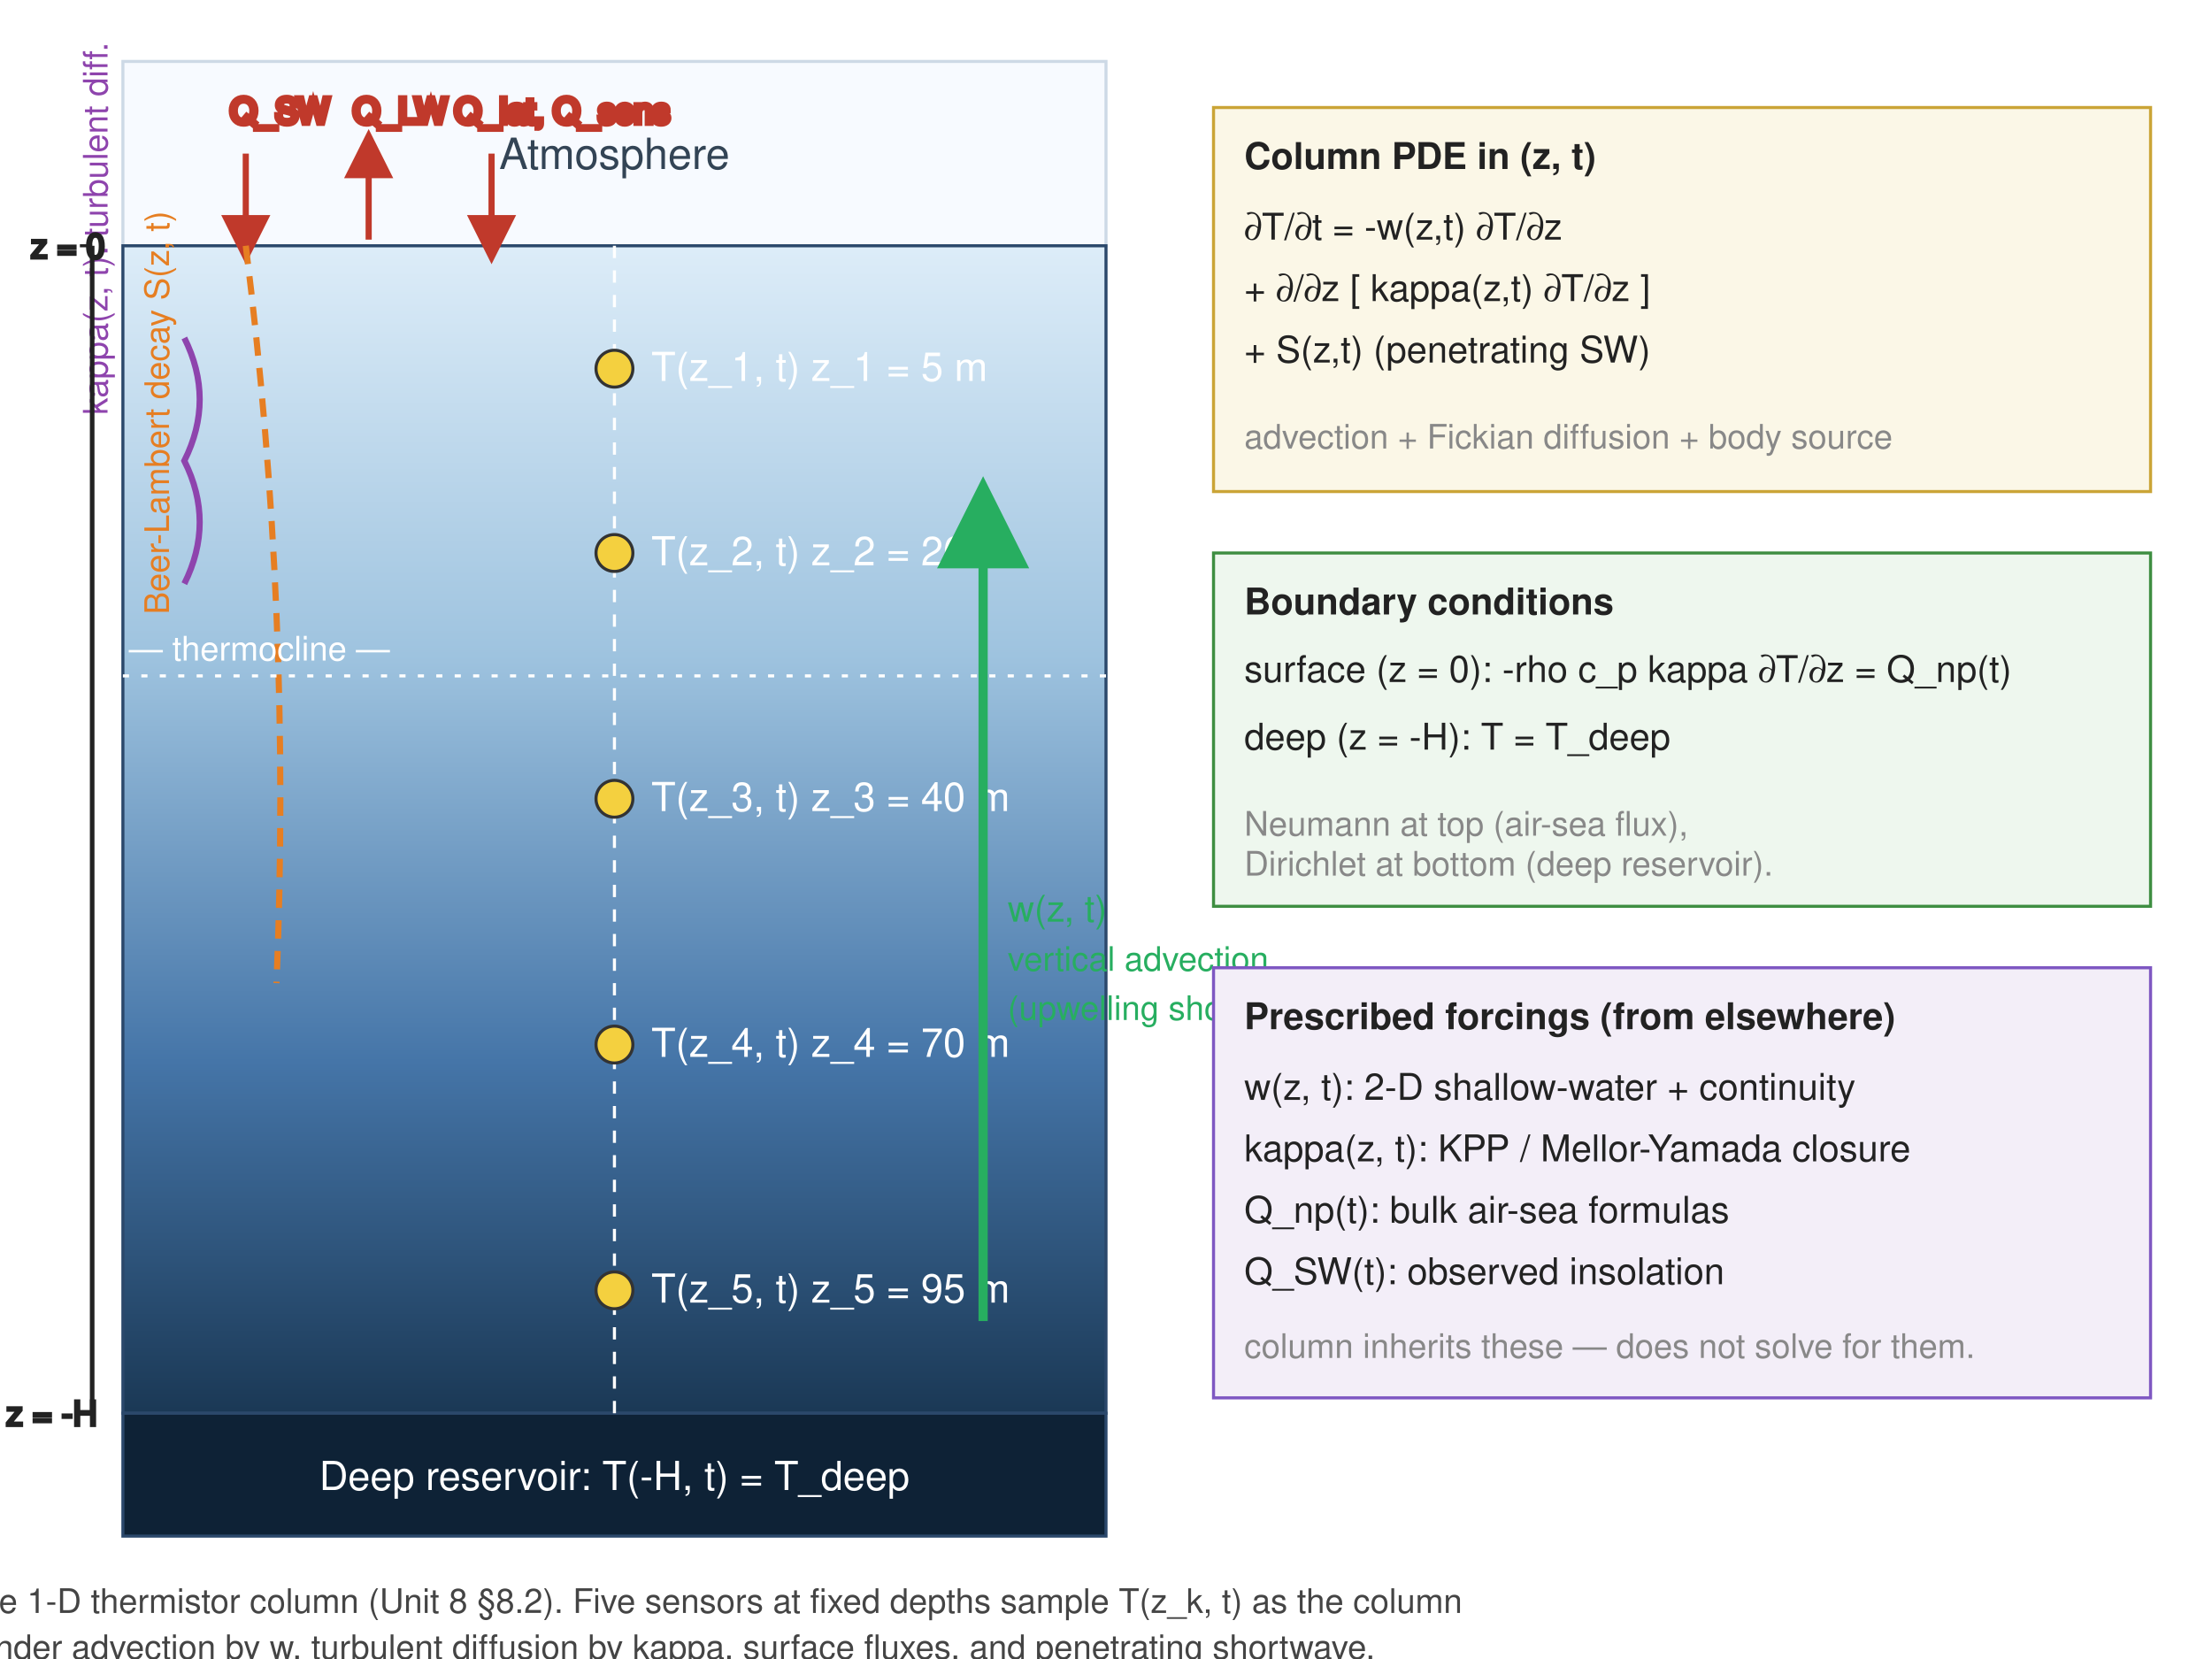
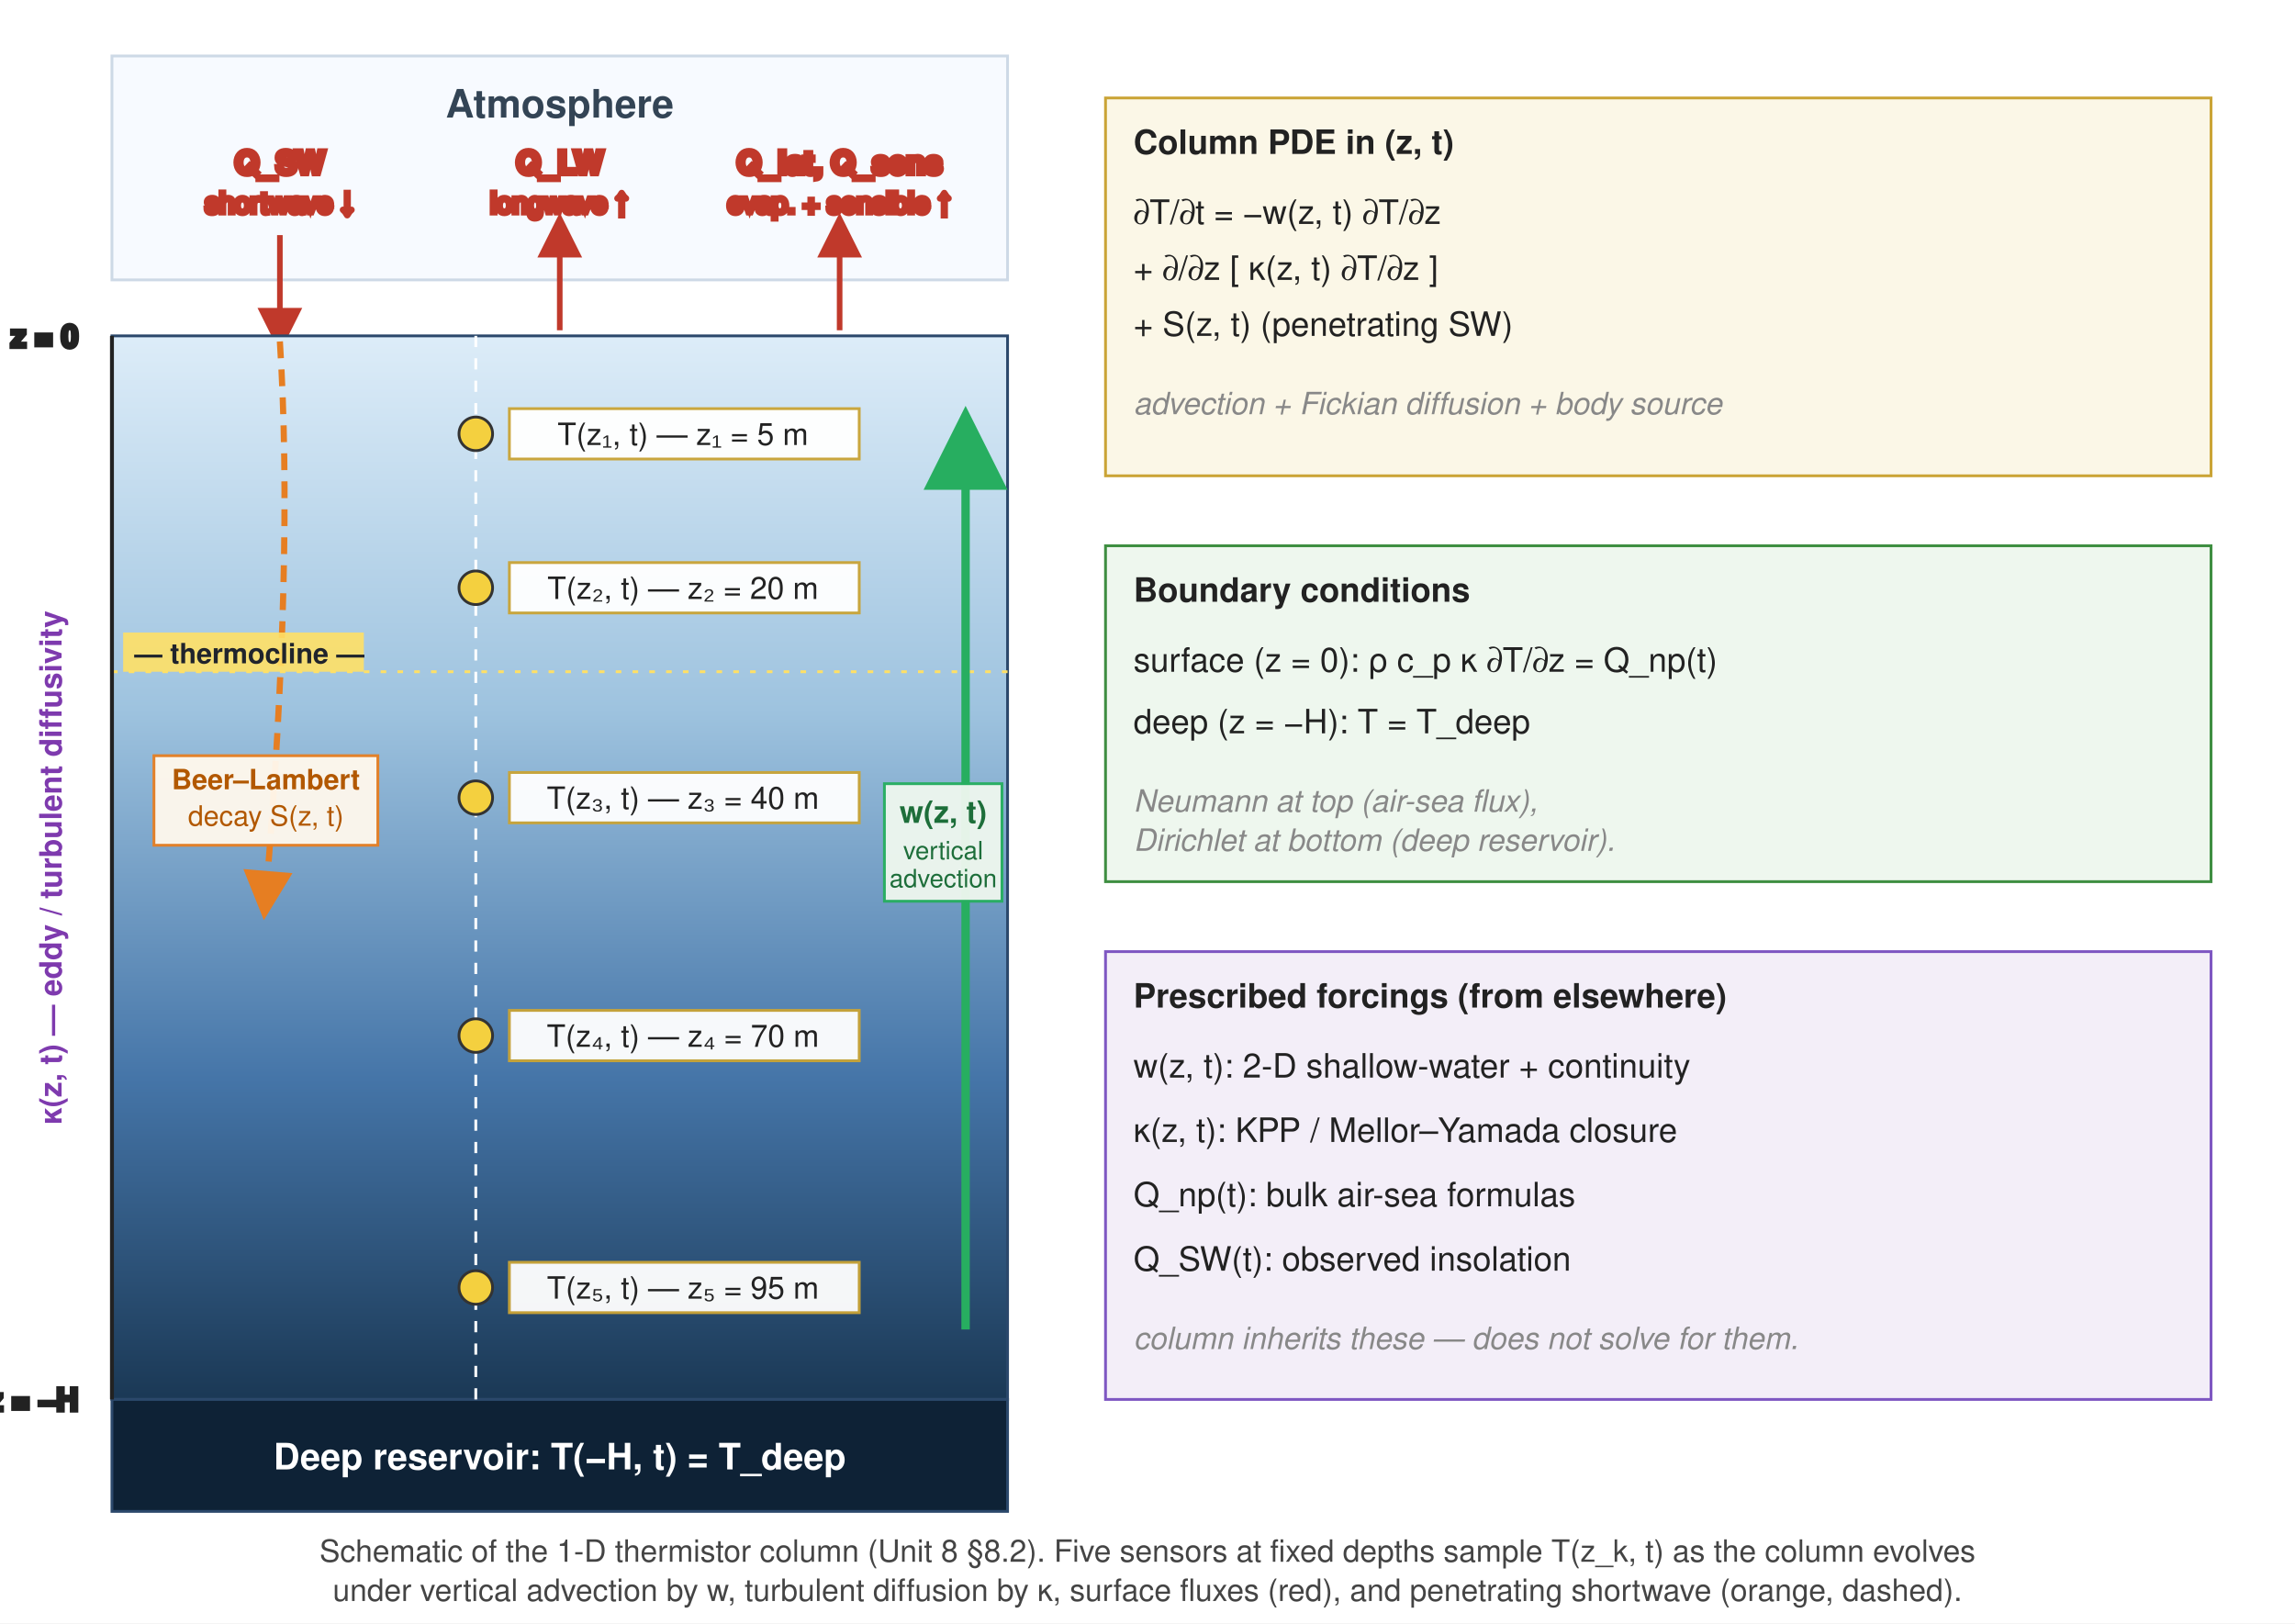
- <svg xmlns="http://www.w3.org/2000/svg" viewBox="0 0 720 540" font-family="Helvetica,Arial,sans-serif" font-size="13">
-   <rect width="720" height="540" fill="#ffffff" />
-   <rect x="40" y="20" width="320" height="60" fill="#f7faff" stroke="#cdd9e6" />
-   <text x="200" y="55" text-anchor="middle" fill="#345" font-size="14">Atmosphere</text>
+ <svg xmlns="http://www.w3.org/2000/svg" viewBox="0 0 820 580" font-family="Helvetica,Arial,sans-serif" font-size="13">
+   <rect width="820" height="580" fill="#ffffff" />
+   <rect x="40" y="20" width="320" height="80" fill="#f7faff" stroke="#cdd9e6" />
+   <text x="200" y="42" text-anchor="middle" fill="#345" font-size="14" font-weight="bold">Atmosphere</text>
+   <defs>
+     <marker id="redarrow" markerWidth="8" markerHeight="8" refX="4" refY="4" orient="auto">
+       <path d="M0,0 L8,4 L0,8 z" fill="#c0392b" />
+     </marker>
+     <marker id="greenarrow" markerWidth="10" markerHeight="10" refX="5" refY="5" orient="auto">
+       <path d="M0,0 L10,5 L0,10 z" fill="#27ae60" />
+     </marker>
+     <marker id="orangearrow" markerWidth="8" markerHeight="8" refX="4" refY="4" orient="auto">
+       <path d="M0,0 L8,4 L0,8 z" fill="#e67e22" />
+     </marker>
+   </defs>
+   <g stroke="#c0392b" stroke-width="2" fill="#c0392b">
+     <text x="100" y="62" text-anchor="middle" fill="#c0392b" font-size="11" font-weight="bold">Q_SW</text>
+     <text x="100" y="76" text-anchor="middle" fill="#c0392b" font-size="10" font-weight="normal">shortwave ↓</text>
+     <line x1="100" y1="84" x2="100" y2="118" marker-end="url(#redarrow)" />
+   </g>
+   <g stroke="#c0392b" stroke-width="2" fill="#c0392b">
+     <text x="200" y="62" text-anchor="middle" fill="#c0392b" font-size="11" font-weight="bold">Q_LW</text>
+     <text x="200" y="76" text-anchor="middle" fill="#c0392b" font-size="10" font-weight="normal">longwave ↑</text>
+     <line x1="200" y1="118" x2="200" y2="84" marker-end="url(#redarrow)" />
+   </g>
+   <g stroke="#c0392b" stroke-width="2" fill="#c0392b">
+     <text x="300" y="62" text-anchor="middle" fill="#c0392b" font-size="11" font-weight="bold">Q_lat, Q_sens</text>
+     <text x="300" y="76" text-anchor="middle" fill="#c0392b" font-size="10" font-weight="normal">evap. + sensible ↑</text>
+     <line x1="300" y1="118" x2="300" y2="84" marker-end="url(#redarrow)" />
+   </g>
  <defs>
    <linearGradient id="watergrad" x1="0" y1="0" x2="0" y2="1">
      <stop offset="0%" stop-color="#dcecf8" />
      <stop offset="35%" stop-color="#9ec3df" />
      <stop offset="70%" stop-color="#4575a8" />
      <stop offset="100%" stop-color="#1b3956" />
    </linearGradient>
  </defs>
-   <rect x="40" y="80" width="320" height="380" fill="url(#watergrad)" stroke="#2b486b" />
-   <rect x="40" y="460" width="320" height="40" fill="#0e2236" stroke="#2b486b" />
-   <text x="200" y="485" text-anchor="middle" fill="#fff" font-size="13">Deep reservoir: T(-H, t) = T_deep</text>
-   <line x1="200" y1="80" x2="200" y2="460" stroke="#fff" stroke-width="1" stroke-dasharray="4 4" />
-   <g>
-     <circle cx="200" cy="120" r="6" fill="#f4d03f" stroke="#333" />
-     <text x="212" y="124" fill="#fff">T(z_1, t)   z_1 = 5 m</text>
-     <circle cx="200" cy="180" r="6" fill="#f4d03f" stroke="#333" />
-     <text x="212" y="184" fill="#fff">T(z_2, t)   z_2 = 20 m</text>
-     <circle cx="200" cy="260" r="6" fill="#f4d03f" stroke="#333" />
-     <text x="212" y="264" fill="#fff">T(z_3, t)   z_3 = 40 m</text>
-     <circle cx="200" cy="340" r="6" fill="#f4d03f" stroke="#333" />
-     <text x="212" y="344" fill="#fff">T(z_4, t)   z_4 = 70 m</text>
-     <circle cx="200" cy="420" r="6" fill="#f4d03f" stroke="#333" />
-     <text x="212" y="424" fill="#fff">T(z_5, t)   z_5 = 95 m</text>
+   <rect x="40" y="120" width="320" height="380" fill="url(#watergrad)" stroke="#2b486b" />
+   <path d="M 100 122 Q 105 200 95 320" stroke="#e67e22" stroke-width="2.2" stroke-dasharray="6 4" fill="none" marker-end="url(#orangearrow)" />
+   <rect x="55" y="270" width="80" height="32" fill="#fff8ec" stroke="#e67e22" opacity="0.95" />
+   <text x="95" y="282" text-anchor="middle" fill="#b25800" font-size="10" font-weight="bold">Beer–Lambert</text>
+   <text x="95" y="295" text-anchor="middle" fill="#b25800" font-size="10">decay S(z, t)</text>
+   <rect x="40" y="500" width="320" height="40" fill="#0e2236" stroke="#2b486b" />
+   <text x="200" y="525" text-anchor="middle" fill="#fff" font-size="13" font-weight="bold">Deep reservoir: T(−H, t) = T_deep</text>
+   <line x1="170" y1="120" x2="170" y2="500" stroke="#fff" stroke-width="1" stroke-dasharray="4 4" />
+   <g font-size="11">
+     <circle cx="170" cy="155" r="6" fill="#f4d03f" stroke="#333" />
+     <rect x="182" y="146" width="125" height="18" fill="#ffffff" stroke="#caa436" opacity="0.95" />
+     <text x="244" y="159" text-anchor="middle" fill="#222">T(z₁, t) — z₁ = 5 m</text>
+     <circle cx="170" cy="210" r="6" fill="#f4d03f" stroke="#333" />
+     <rect x="182" y="201" width="125" height="18" fill="#ffffff" stroke="#caa436" opacity="0.95" />
+     <text x="244" y="214" text-anchor="middle" fill="#222">T(z₂, t) — z₂ = 20 m</text>
+     <circle cx="170" cy="285" r="6" fill="#f4d03f" stroke="#333" />
+     <rect x="182" y="276" width="125" height="18" fill="#ffffff" stroke="#caa436" opacity="0.95" />
+     <text x="244" y="289" text-anchor="middle" fill="#222">T(z₃, t) — z₃ = 40 m</text>
+     <circle cx="170" cy="370" r="6" fill="#f4d03f" stroke="#333" />
+     <rect x="182" y="361" width="125" height="18" fill="#ffffff" stroke="#caa436" opacity="0.95" />
+     <text x="244" y="374" text-anchor="middle" fill="#222">T(z₄, t) — z₄ = 70 m</text>
+     <circle cx="170" cy="460" r="6" fill="#f4d03f" stroke="#333" />
+     <rect x="182" y="451" width="125" height="18" fill="#ffffff" stroke="#caa436" opacity="0.95" />
+     <text x="244" y="464" text-anchor="middle" fill="#222">T(z₅, t) — z₅ = 95 m</text>
  </g>
-   <g stroke="#c0392b" stroke-width="2" fill="#c0392b">
-     <line x1="80" y1="50" x2="80" y2="78" marker-end="url(#redarrow)" />
-     <line x1="120" y1="78" x2="120" y2="50" marker-end="url(#redarrow)" />
-     <line x1="160" y1="50" x2="160" y2="78" marker-end="url(#redarrow)" />
-     <text x="75" y="40" fill="#c0392b" font-size="11">Q_SW</text>
-     <text x="115" y="40" fill="#c0392b" font-size="11">Q_LW</text>
-     <text x="148" y="40" fill="#c0392b" font-size="11">Q_lat, Q_sens</text>
+   <line x1="40" y1="240" x2="360" y2="240" stroke="#ffe066" stroke-width="1" stroke-dasharray="2 4" />
+   <rect x="44" y="226" width="86" height="14" fill="#ffe066" opacity="0.9" />
+   <text x="48" y="237" fill="#20242c" font-size="10" font-weight="bold">— thermocline —</text>
+   <g stroke="#27ae60" stroke-width="3" fill="#27ae60">
+     <line x1="345" y1="475" x2="345" y2="160" marker-end="url(#greenarrow)" />
  </g>
-   <path d="M 80 80 Q 95 200 90 320" stroke="#e67e22" stroke-width="2" stroke-dasharray="6 4" fill="none" />
-   <text x="55" y="200" fill="#e67e22" font-size="11" transform="rotate(-90 55 200)">Beer-Lambert decay S(z, t)</text>
-   <g stroke="#27ae60" stroke-width="3" fill="#27ae60">
-     <line x1="320" y1="430" x2="320" y2="170" marker-end="url(#greenarrow)" />
+   <rect x="316" y="280" width="42" height="42" fill="#eef7ee" stroke="#27ae60" opacity="0.95" />
+   <text x="337" y="294" text-anchor="middle" fill="#1d6e3a" font-size="11" font-weight="bold">w(z, t)</text>
+   <text x="337" y="307" text-anchor="middle" fill="#1d6e3a" font-size="9">vertical</text>
+   <text x="337" y="317" text-anchor="middle" fill="#1d6e3a" font-size="9">advection</text>
+   <text x="22" y="310" fill="#7e3aae" font-size="11" font-weight="bold" transform="rotate(-90 22 310)" text-anchor="middle">
+     κ(z, t)  —  eddy / turbulent diffusivity
+   </text>
+   <g stroke="#222" stroke-width="1.4" fill="#222">
+     <line x1="40" y1="120" x2="40" y2="500" />
+     <text x="28" y="124" text-anchor="end" font-size="11" font-weight="bold">z = 0</text>
+     <text x="28" y="504" text-anchor="end" font-size="11" font-weight="bold">z = −H</text>
  </g>
-   <text x="328" y="300" fill="#27ae60" font-size="12">w(z, t)</text>
-   <text x="328" y="316" fill="#27ae60" font-size="11">vertical advection</text>
-   <text x="328" y="332" fill="#27ae60" font-size="11">(upwelling shown)</text>
-   <g stroke="#8e44ad" stroke-width="1" fill="#8e44ad">
-     <path d="M 60 110 Q 70 130 60 150 Q 70 170 60 190" stroke-width="2" fill="none" />
+   <g font-size="12" fill="#222">
+     <rect x="395" y="35" width="395" height="135" fill="#fbf7e7" stroke="#caa436" />
+     <text x="405" y="55" font-weight="bold">Column PDE in (z, t)</text>
+     <text x="405" y="80">∂T/∂t = −w(z, t) ∂T/∂z</text>
+     <text x="405" y="100">       + ∂/∂z [ κ(z, t) ∂T/∂z ]</text>
+     <text x="405" y="120">       + S(z, t)          (penetrating SW)</text>
+     <text x="405" y="148" fill="#888" font-size="11" font-style="italic">advection + Fickian diffusion + body source</text>
+     <rect x="395" y="195" width="395" height="120" fill="#eef7ee" stroke="#3e8e41" />
+     <text x="405" y="215" font-weight="bold">Boundary conditions</text>
+     <text x="405" y="240">surface (z = 0):  ρ c_p κ ∂T/∂z = Q_np(t)</text>
+     <text x="405" y="262">deep  (z = −H):  T = T_deep</text>
+     <text x="405" y="290" fill="#888" font-size="11" font-style="italic">Neumann at top (air-sea flux),</text>
+     <text x="405" y="304" fill="#888" font-size="11" font-style="italic">Dirichlet at bottom (deep reservoir).</text>
+     <rect x="395" y="340" width="395" height="160" fill="#f3eef8" stroke="#7e57c2" />
+     <text x="405" y="360" font-weight="bold">Prescribed forcings (from elsewhere)</text>
+     <text x="405" y="385">w(z, t):       2-D shallow-water + continuity</text>
+     <text x="405" y="408">κ(z, t):       KPP / Mellor–Yamada closure</text>
+     <text x="405" y="431">Q_np(t):      bulk air-sea formulas</text>
+     <text x="405" y="454">Q_SW(t):     observed insolation</text>
+     <text x="405" y="482" fill="#888" font-size="11" font-style="italic">column inherits these — does not solve for them.</text>
  </g>
-   <text x="35" y="135" fill="#8e44ad" font-size="11" transform="rotate(-90 35 135)">kappa(z, t): turbulent diff.</text>
-   <line x1="40" y1="220" x2="360" y2="220" stroke="#fff" stroke-width="1" stroke-dasharray="2 4" />
-   <text x="42" y="215" fill="#fff" font-size="11">— thermocline —</text>
-   <g font-size="12" fill="#222">
-     <rect x="395" y="35" width="305" height="125" fill="#fbf7e7" stroke="#caa436" />
-     <text x="405" y="55" font-weight="bold">Column PDE in (z, t)</text>
-     <text x="405" y="78">∂T/∂t = -w(z,t) ∂T/∂z</text>
-     <text x="405" y="98">       + ∂/∂z [ kappa(z,t) ∂T/∂z ]</text>
-     <text x="405" y="118">       + S(z,t)         (penetrating SW)</text>
-     <text x="405" y="146" fill="#888" font-size="11">advection + Fickian diffusion + body source</text>
-     <rect x="395" y="180" width="305" height="115" fill="#eef7ee" stroke="#3e8e41" />
-     <text x="405" y="200" font-weight="bold">Boundary conditions</text>
-     <text x="405" y="222">surface (z = 0):  -rho c_p kappa ∂T/∂z = Q_np(t)</text>
-     <text x="405" y="244">deep  (z = -H):  T = T_deep</text>
-     <text x="405" y="272" fill="#888" font-size="11">Neumann at top (air-sea flux),</text>
-     <text x="405" y="285" fill="#888" font-size="11">Dirichlet at bottom (deep reservoir).</text>
-     <rect x="395" y="315" width="305" height="140" fill="#f3eef8" stroke="#7e57c2" />
-     <text x="405" y="335" font-weight="bold">Prescribed forcings (from elsewhere)</text>
-     <text x="405" y="358">w(z, t):       2-D shallow-water + continuity</text>
-     <text x="405" y="378">kappa(z, t):  KPP / Mellor-Yamada closure</text>
-     <text x="405" y="398">Q_np(t):       bulk air-sea formulas</text>
-     <text x="405" y="418">Q_SW(t):       observed insolation</text>
-     <text x="405" y="442" fill="#888" font-size="11">column inherits these — does not solve for them.</text>
-   </g>
-   <g stroke="#222" stroke-width="1" fill="#222">
-     <line x1="30" y1="80" x2="30" y2="460" stroke-width="1.5" />
-     <line x1="26" y1="80" x2="30" y2="80" />
-     <line x1="26" y1="460" x2="30" y2="460" />
-     <text x="10" y="84" font-size="11">z = 0</text>
-     <text x="2" y="464" font-size="11">z = -H</text>
-   </g>
-   <defs>
-     <marker id="redarrow" markerWidth="8" markerHeight="8" refX="4" refY="4" orient="auto">
-       <path d="M0,0 L8,4 L0,8 z" fill="#c0392b" />
-     </marker>
-     <marker id="greenarrow" markerWidth="10" markerHeight="10" refX="5" refY="5" orient="auto">
-       <path d="M0,0 L10,5 L0,10 z" fill="#27ae60" />
-     </marker>
-   </defs>
-   <text x="200" y="525" text-anchor="middle" fill="#444" font-size="11">
-     Schematic of the 1-D thermistor column (Unit 8 §8.2). Five sensors at fixed depths sample T(z_k, t) as the column
+   <text x="410" y="558" text-anchor="middle" fill="#444" font-size="11">
+     Schematic of the 1-D thermistor column (Unit 8 §8.2). Five sensors at fixed depths sample T(z_k, t) as the column evolves
  </text>
-   <text x="200" y="540" text-anchor="middle" fill="#444" font-size="11">
-     evolves under advection by w, turbulent diffusion by kappa, surface fluxes, and penetrating shortwave.
+   <text x="410" y="572" text-anchor="middle" fill="#444" font-size="11">
+     under vertical advection by w, turbulent diffusion by κ, surface fluxes (red), and penetrating shortwave (orange, dashed).
  </text>
</svg>
